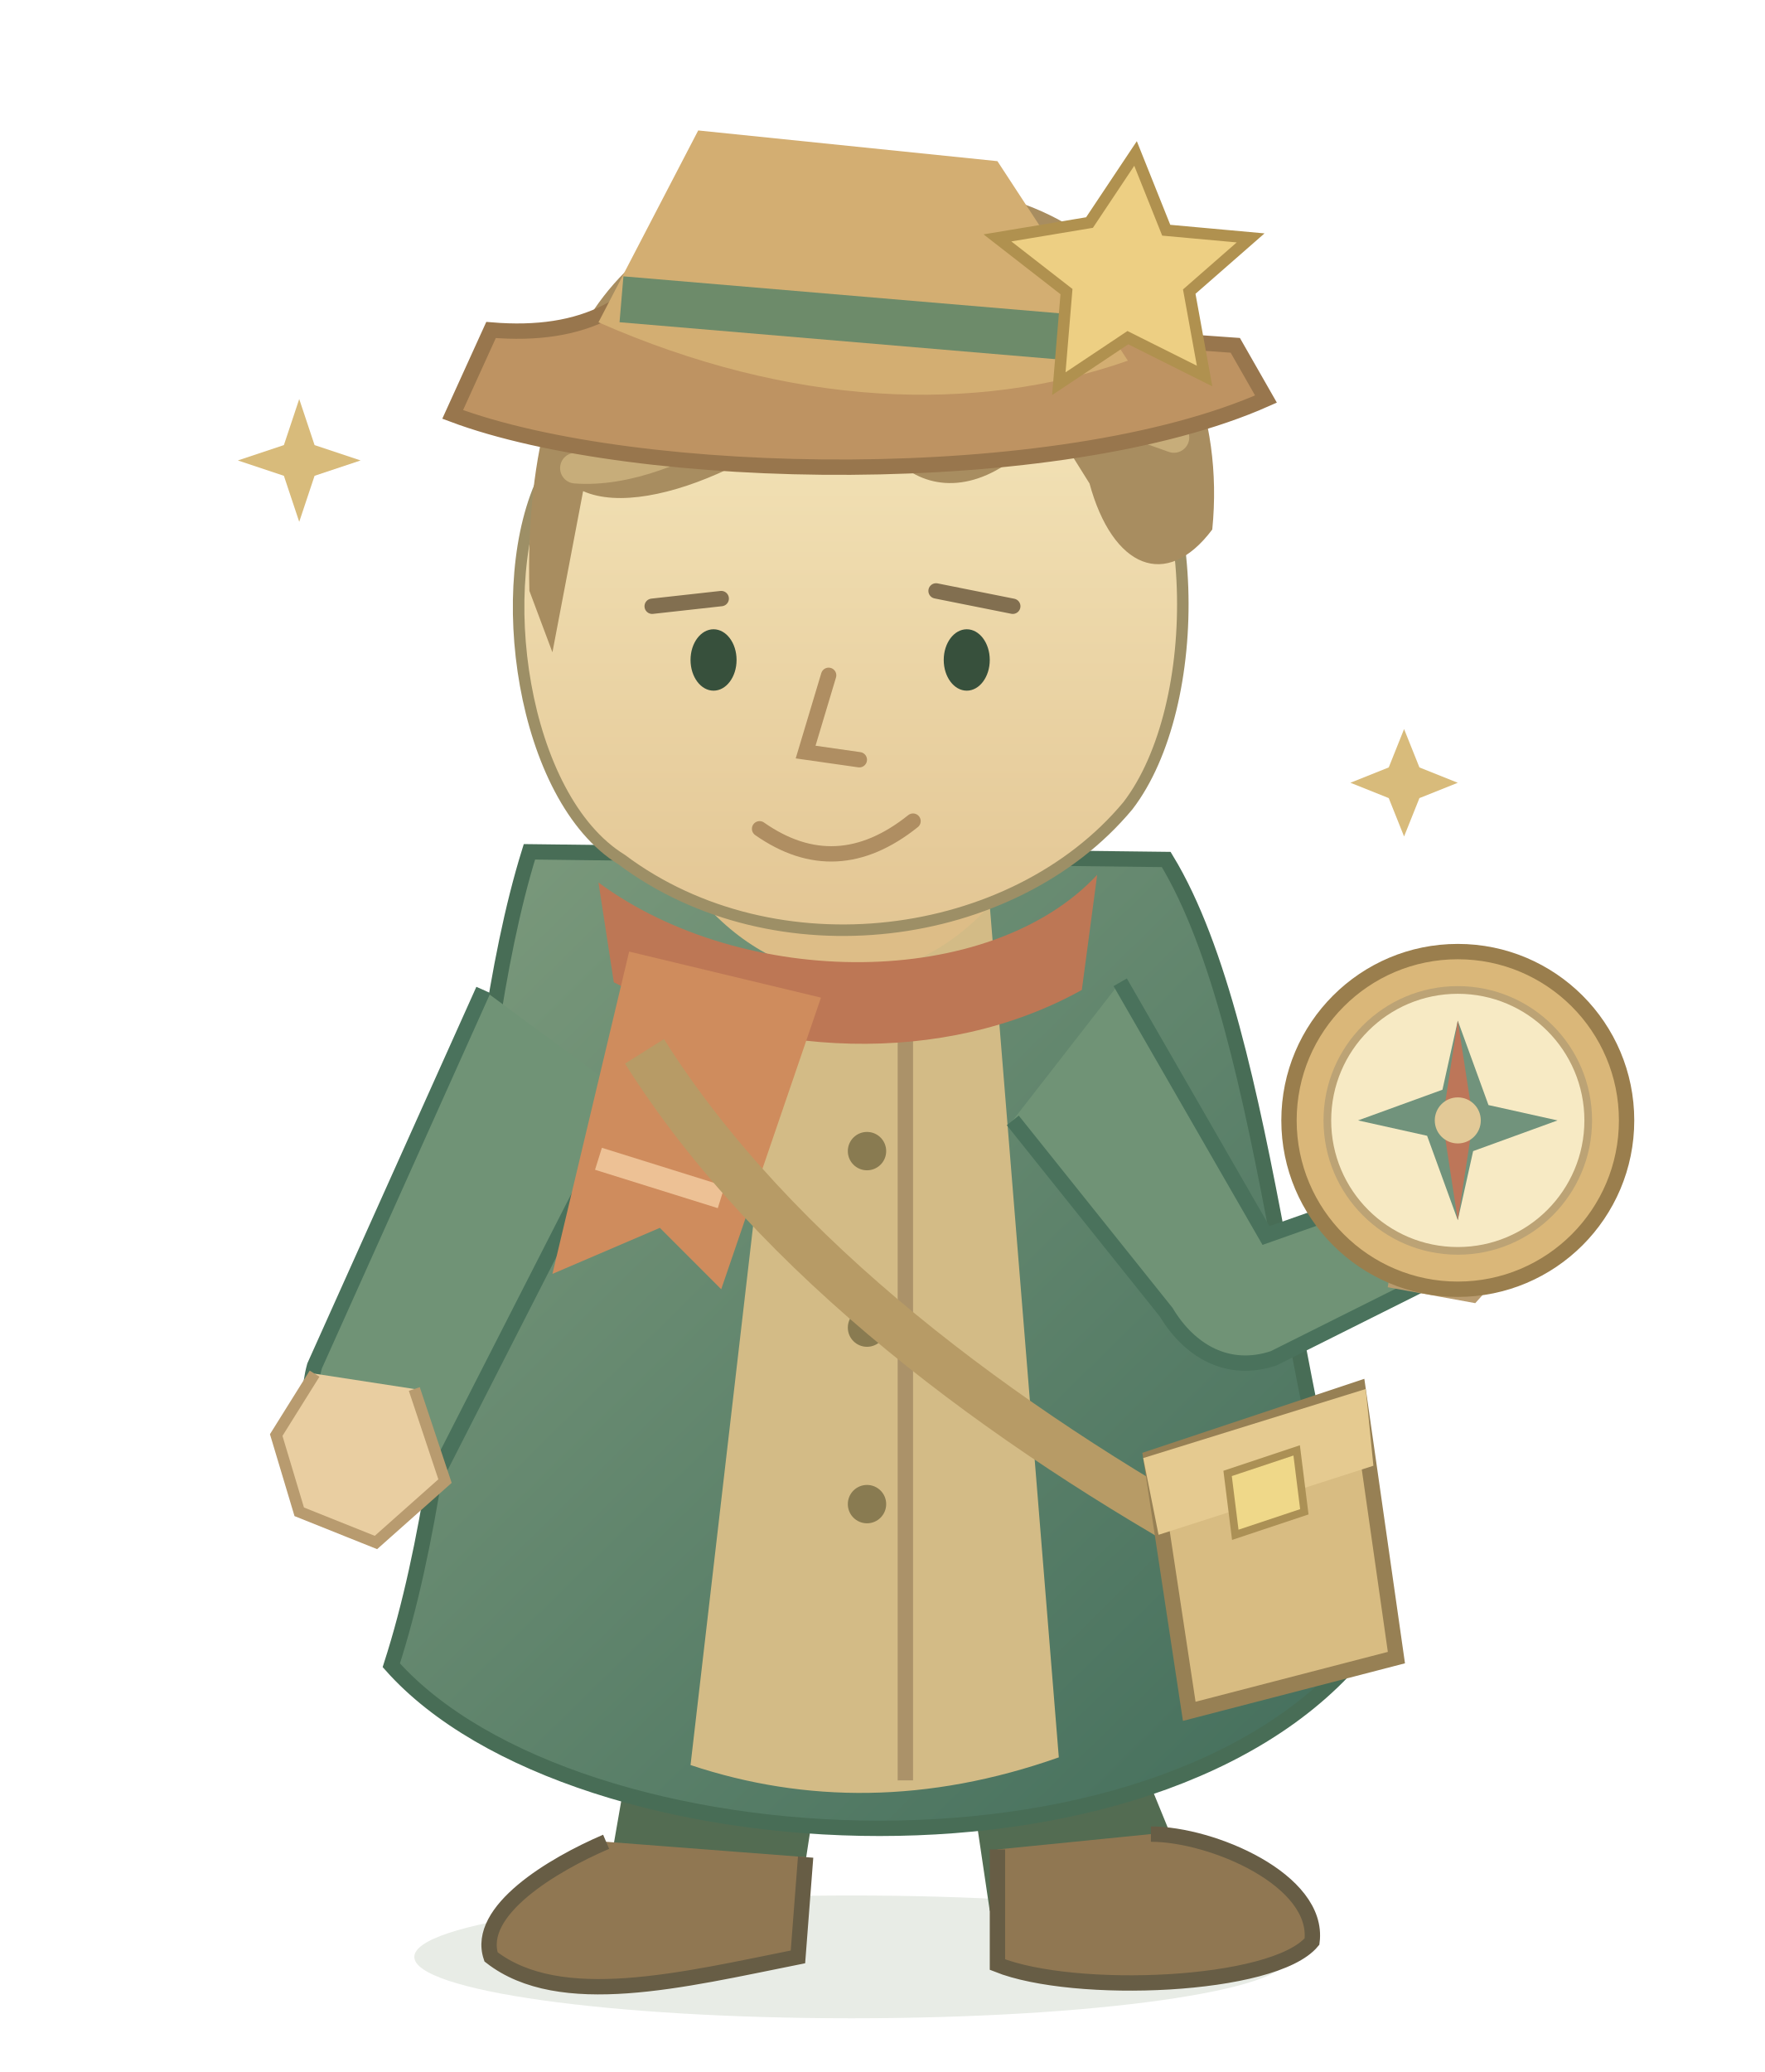
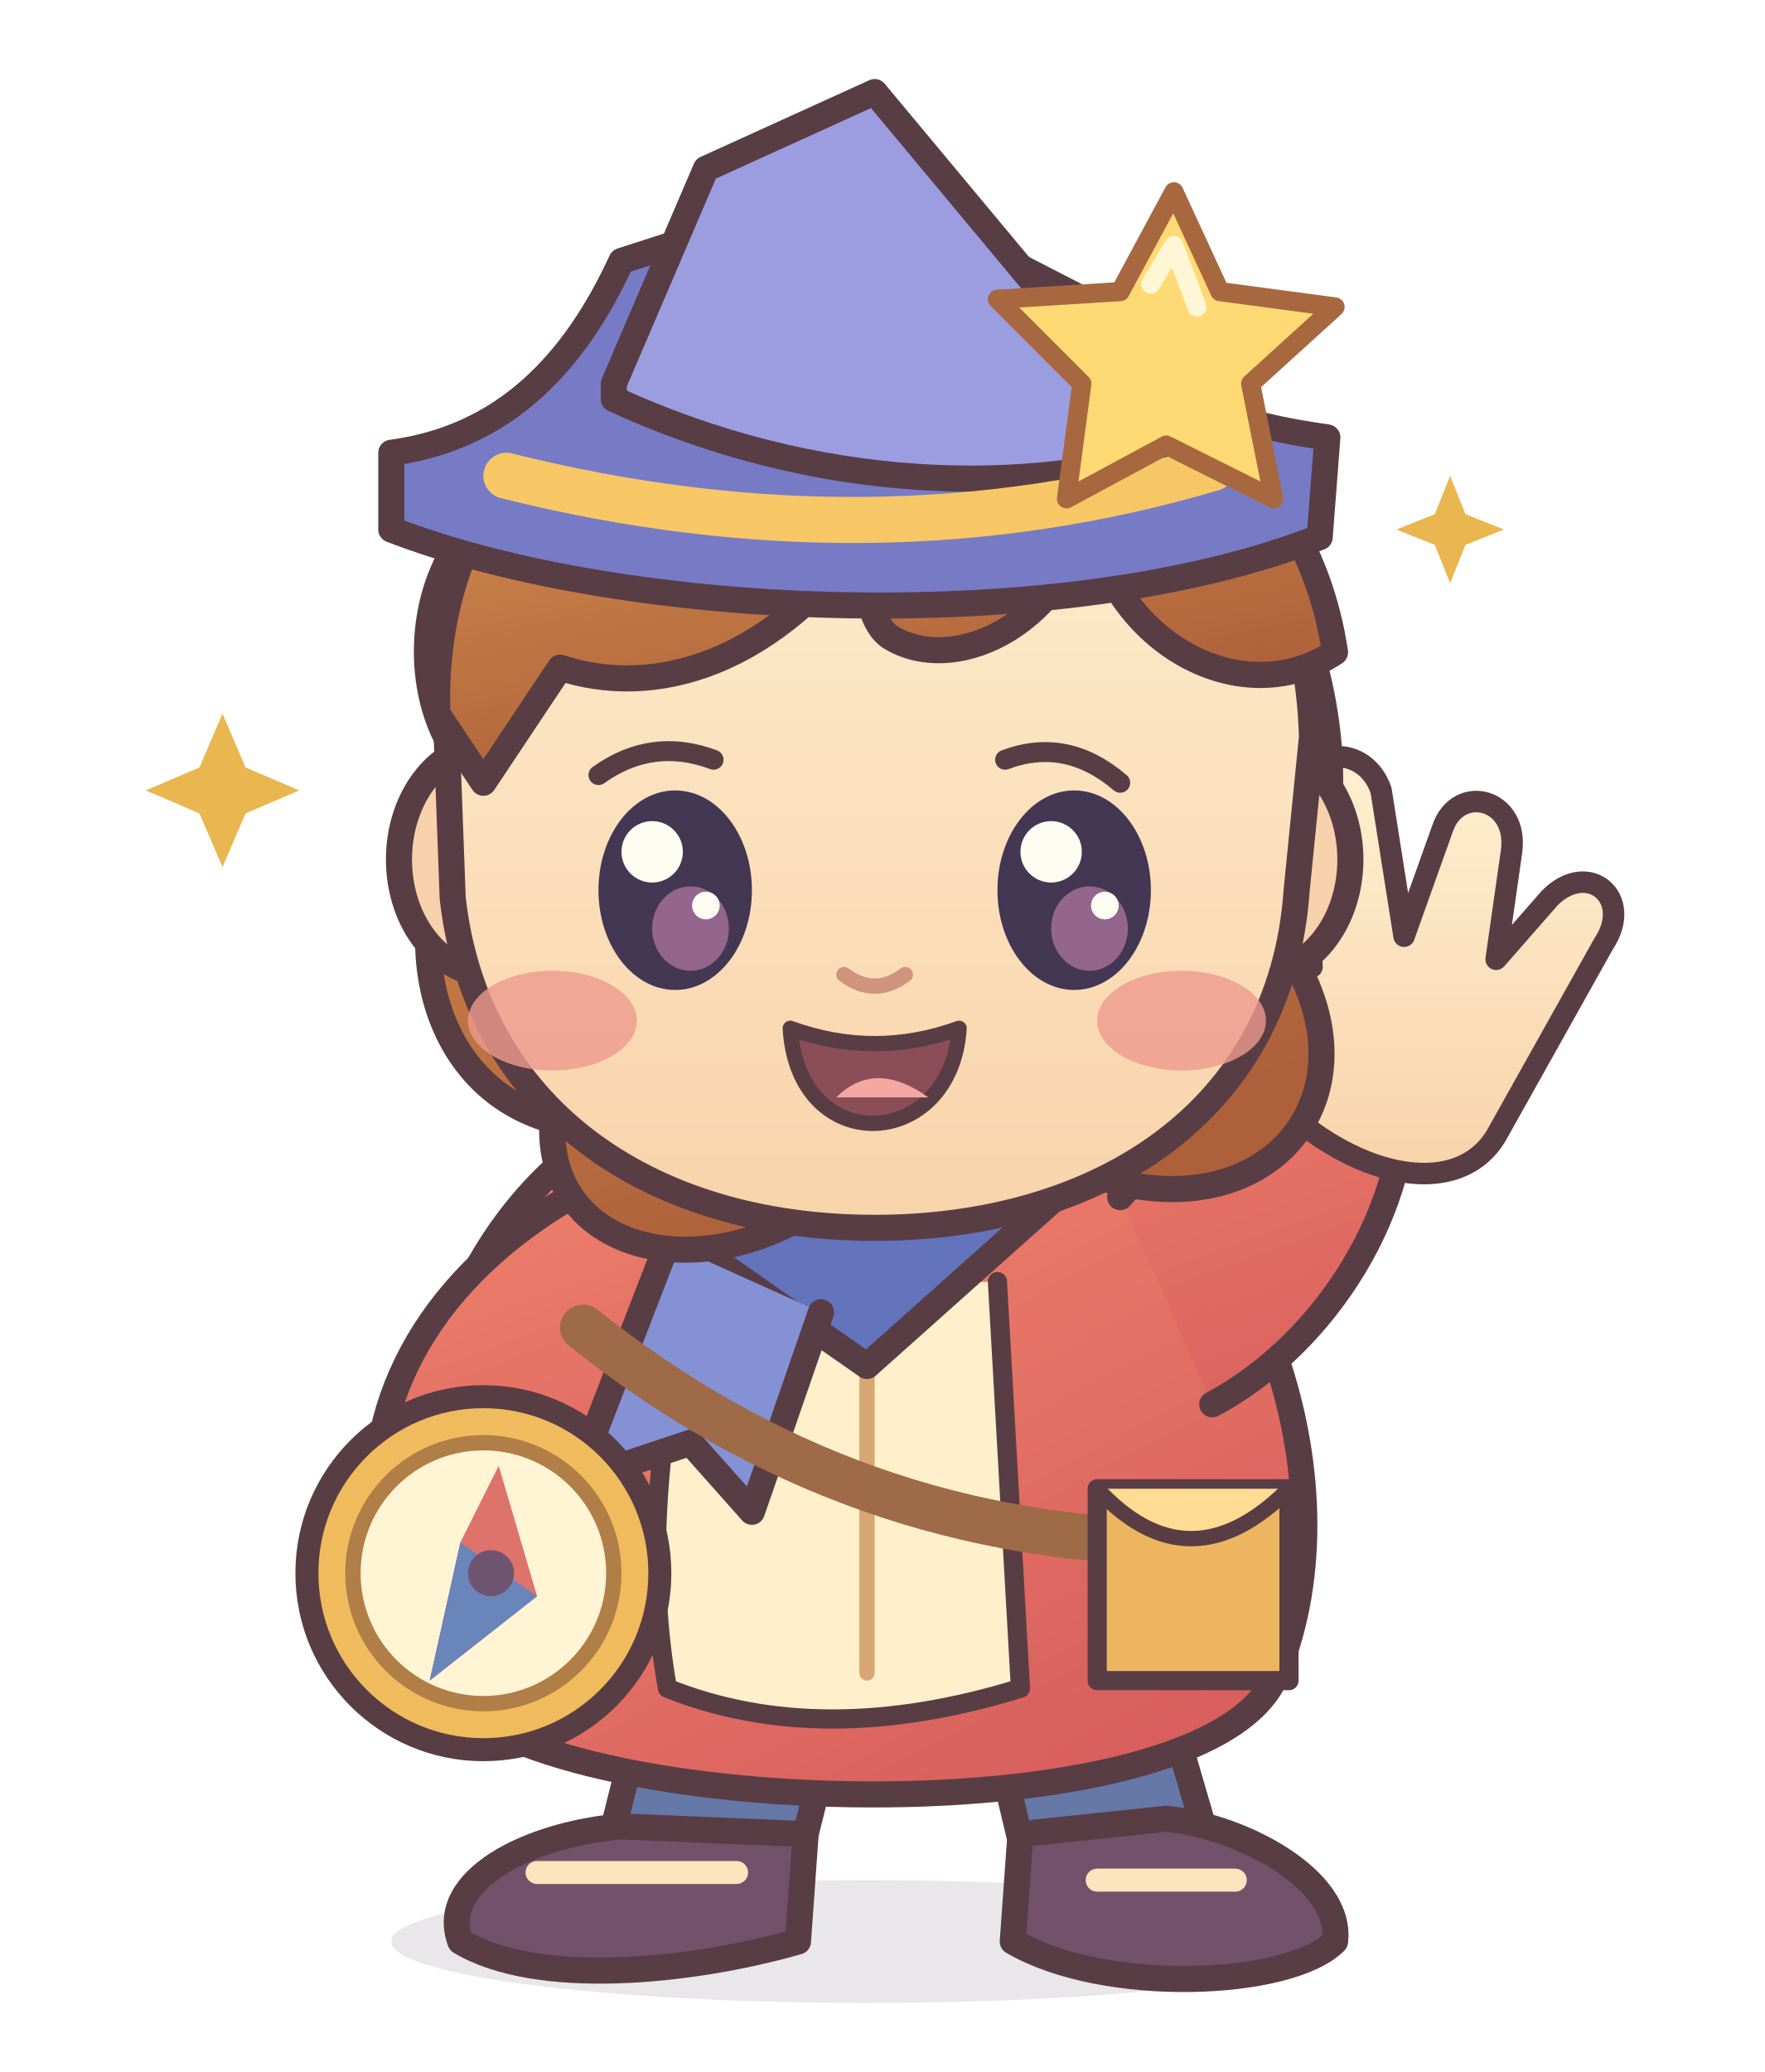
<svg xmlns="http://www.w3.org/2000/svg" width="230" height="270" viewBox="0 0 230 270">
  <defs>
-     <linearGradient id="coat" x2="1" y2="1">
-       <stop stop-color="#7d9b7d" />
-       <stop offset="1" stop-color="#426d5b" />
+     <linearGradient id="lumie-coat" x2=".7" y2="1">
+       <stop stop-color="#f58a70" />
+       <stop offset="1" stop-color="#d85f5d" />
    </linearGradient>
-     <linearGradient id="face" x2="0" y2="1">
-       <stop stop-color="#f5e7bc" />
-       <stop offset="1" stop-color="#e3c694" />
+     <linearGradient id="lumie-hair" x2=".4" y2="1">
+       <stop stop-color="#dc9851" />
+       <stop offset="1" stop-color="#ad603a" />
+     </linearGradient>
+     <linearGradient id="lumie-face" x2="0" y2="1">
+       <stop stop-color="#fff0d1" />
+       <stop offset="1" stop-color="#f8d3aa" />
    </linearGradient>
  </defs>
-   <ellipse cx="111" cy="255" rx="57" ry="8" fill="#526c4521" />
-   <path d="m83 223-4 23 25 3 4-26m17-1 4 27 26-4-9-22" fill="#536c52" />
-   <path d="M79 240c-7 3-17 9-15 15 9 7 25 3 40 0l1-13m25-1v15c10 4 36 3 41-3 1-8-13-14-21-14" fill="#907752" stroke="#675d45" stroke-width="2" />
-   <path d="M69 111c-9 29-8 75-18 106 24 27 103 31 128-4-11-25-13-78-27-101Z" fill="url(#coat)" stroke="#486d56" stroke-width="2" />
-   <path d="m103 118-13 112c15 5 31 5 48-1l-9-111" fill="#d3bb86" />
-   <path d="M118 125v107" stroke="#ab9269" stroke-width="2" />
-   <g fill="#897b51">
-     <circle cx="113" cy="150" r="2.5" />
-     <circle cx="113" cy="173" r="2.5" />
-     <circle cx="113" cy="196" r="2.5" />
+   <ellipse cx="113" cy="253" rx="62" ry="8" fill="#55405420" />
+   <g stroke="#593d45" stroke-width="3.4" stroke-linecap="round" stroke-linejoin="round">
+     <path d="m84 222-5 20 25 1 5-20m20 0 5 21 24-2-7-24" fill="#6578a7" />
+     <path d="M81 238c-12 1-24 7-21 15 10 6 30 4 44 0l1-14Zm52 1-1 14c12 7 36 6 42 0 1-8-12-15-22-16Z" fill="#73516a" />
+     <path d="M70 244h26m47 1h18" fill="none" stroke="#fce4bd" stroke-width="3" />
+     <path d="M81 146c-23 13-31 43-25 71 4 20 99 24 110 2 11-25-2-61-23-73Z" fill="url(#lumie-coat)" />
+     <path d="M90 168q-7 30-3 52 20 8 46 0l-3-53" fill="#fff0cb" stroke-width="2.5" />
+     <path d="M113 175v43" stroke="#d8a773" stroke-width="2" />
+     <path d="M76 155c-18 10-28 25-27 43l22 3 21-28m54-17 21-24 16 9c1 16-10 34-25 42" fill="url(#lumie-coat)" />
+     <path d="M161 137c-4-7-4-16 1-18 4-2 7 3 9 7l-1-22c0-7 8-7 10-1l3 19 5-14c2-6 10-4 9 3l-2 14 7-8c5-5 11 0 7 6l-14 25c-6 10-24 4-34-11Z" fill="url(#lumie-face)" stroke-width="2.8" />
+     <path d="m80 155 33 23 28-25-10-12-18 8-20-8Z" fill="#6373bc" />
+     <path d="m87 162-12 31 15-5 8 9 9-26" fill="#8491d5" />
+     <path d="M74 62c-21 3-23 31-11 40-12 15-9 39 9 44-1 17 19 22 35 11l35-4c23 8 38-10 26-29 13-23 1-61-21-66Z" fill="url(#lumie-hair)" />
+     <ellipse cx="64" cy="112" rx="12" ry="15" fill="#f7d1ab" />
+     <ellipse cx="164" cy="112" rx="12" ry="15" fill="#f7d1ab" />
+     <path d="M58 90c3-30 23-47 55-47 35 0 57 21 58 53l-2 20c-2 29-26 44-55 44-30 0-52-16-55-43Z" fill="url(#lumie-face)" />
+     <path d="M57 93c-1-31 22-51 58-50 30-2 55 15 59 42-12 8-29-1-32-18-4 15-18 21-26 16-3-2-4-9-2-15-13 19-29 23-41 19l-10 15Z" fill="url(#lumie-hair)" />
+     <path d="M70 71q16-18 34-17m37 5q14 5 20 14" fill="none" stroke="#f7c17e" stroke-width="4" />
+     <path d="M51 59c15-2 24-12 30-25l31-10 33 17c7 11 14 14 28 16l-1 13c-33 13-90 11-121-1Z" fill="#777bc5" />
+     <path d="m80 50 12-28 22-10 25 30 16 16c-21 7-49 6-75-6Z" fill="#9c9de1" />
+     <path d="M66 62q48 12 92-1" fill="none" stroke="#f7c766" stroke-width="6" />
+     <path d="m153 25 6 13 15 2-11 10 3 15-14-7-13 7 2-15-11-11 16-1Z" fill="#ffda74" stroke="#a8683f" stroke-width="2.5" />
+     <path d="m150 37 3-5 3 8" fill="none" stroke="#fff6d5" stroke-width="2.5" />
+     <path d="M78 101q7-5 15-2m38 0q8-3 15 3" fill="none" stroke-width="2.6" />
+     <ellipse cx="88" cy="116" rx="10" ry="13" fill="#443754" stroke="none" />
+     <ellipse cx="140" cy="116" rx="10" ry="13" fill="#443754" stroke="none" />
+     <ellipse cx="90" cy="121" rx="5" ry="5.5" fill="#94658d" stroke="none" />
+     <ellipse cx="142" cy="121" rx="5" ry="5.5" fill="#94658d" stroke="none" />
+     <circle cx="85" cy="111" r="4" fill="#fffdf1" stroke="none" />
+     <circle cx="137" cy="111" r="4" fill="#fffdf1" stroke="none" />
+     <circle cx="92" cy="118" r="1.8" fill="#fffdf1" stroke="none" />
+     <circle cx="144" cy="118" r="1.8" fill="#fffdf1" stroke="none" />
+     <ellipse cx="72" cy="133" rx="11" ry="6.5" fill="#ed9a8f" stroke="none" opacity=".8" />
+     <ellipse cx="154" cy="133" rx="11" ry="6.5" fill="#ed9a8f" stroke="none" opacity=".8" />
+     <path d="M103 134q11 4 22 0c-1 16-21 17-22 0Z" fill="#8b4e58" stroke-width="2" />
+     <path d="M109 143q5-5 12 0" fill="#f5a8a1" stroke="none" />
+     <path d="M110 127q4 3 8 0" fill="none" stroke="#cf947e" stroke-width="2" />
+     <path d="M76 173q35 28 79 28" fill="none" stroke="#9f6a47" stroke-width="6" />
+     <path d="M143 194h25v25h-25Z" fill="#edb55f" stroke-width="2.5" />
+     <path d="M143 194q12 13 25 0" fill="#ffdb93" stroke-width="2" />
+     <circle cx="63" cy="205" r="23" fill="#efbb5d" stroke-width="3" />
+     <circle cx="63" cy="205" r="17" fill="#fff5d4" stroke="#b07e46" stroke-width="2" />
+     <path d="m65 191 5 17-14 11 4-18Z" fill="#dd736b" stroke="none" />
+     <path d="m60 201 10 7-14 11Z" fill="#6985ba" stroke="none" />
+     <circle cx="64" cy="205" r="3" fill="#6f5472" stroke="none" />
  </g>
-   <path d="m63 129-22 49c-3 11 6 20 16 14l25-49m64-15 19 33 17-6 6 11-22 11c-6 2-11-1-14-6l-20-25" fill="#709376" stroke="#4a725c" stroke-width="2" />
-   <path d="m41 179-5 8 3 10 10 4 9-8-4-12m124-21 8-8 10 1 5 6-9 10-11-2" fill="#e9cea1" stroke="#b89b6f" stroke-width="1.5" />
-   <path d="M92 101v17c11 12 26 12 37 0v-18" fill="#ddbd87" />
-   <path d="M71 62c-7 14-3 42 10 50 20 15 51 11 66-7 10-13 10-44-3-56-13-13-54-8-73 13Z" fill="url(#face)" stroke="#9d8f66" stroke-width="1.5" />
-   <path d="M69 77c-1-37 17-53 40-50 26-10 52 12 49 42-6 8-13 5-16-6l-5-8c-13 16-26 5-24-8-8 11-28 21-37 17l-4 21Z" fill="#a88d60" />
-   <path d="M75 61c13 1 31-12 36-23m8 3c12 9 23 12 34 16" fill="none" stroke="#c7ad7a" stroke-width="4" stroke-linecap="round" />
-   <path d="m85 79 9-1m28-1 10 2" stroke="#826f50" stroke-width="2" stroke-linecap="round" />
-   <ellipse cx="93" cy="86" rx="3" ry="4" fill="#37503c" />
-   <ellipse cx="126" cy="86" rx="3" ry="4" fill="#37503c" />
-   <path d="m108 88-3 10 7 1m-13 9q10 7 20-1" fill="none" stroke="#af8e62" stroke-width="2" stroke-linecap="round" />
-   <path d="M59 54c24 9 79 10 106-2l-4-7c-14-1-22-1-33-14l-39-1c-5 10-13 14-25 13Z" fill="#be9362" stroke="#98764d" stroke-width="2" />
-   <path d="m78 42 13-25 39 4 17 26c-20 7-44 6-69-5Z" fill="#d3ae72" />
-   <path d="m81 39 59 5" stroke="#6d8b6a" stroke-width="6" />
-   <path d="m148 20 4 10 11 1-8 7 2 11-10-5-9 6 1-12-9-7 12-2Z" fill="#edcf83" stroke="#b0914f" stroke-width="1.5" />
-   <path d="M78 115c19 14 51 14 65-1l-2 15c-18 10-42 9-61-1Z" fill="#bd7755" />
-   <path d="m82 124-10 42 14-6 8 8 13-38Z" fill="#cf8c5d" />
-   <path d="m78 151 16 5" stroke="#edc195" stroke-width="3" />
-   <path d="M84 137c17 27 47 49 76 65" fill="none" stroke="#b79b66" stroke-width="6" />
-   <path d="m150 190 27-9 5 35-27 7Z" fill="#d8bc82" stroke="#978054" stroke-width="2" />
-   <path d="m149 190 29-9 1 10-28 9Z" fill="#e5ca90" />
-   <path d="m160 192 9-3 1 8-9 3Z" fill="#efd889" stroke="#ab9055" />
-   <g transform="translate(190 146)">
-     <circle r="22" fill="#dab779" stroke="#9a7e4d" stroke-width="2" />
-     <circle r="17" fill="#f7eac4" stroke="#bca375" />
-     <path d="m0-13 4 11 9 2-11 4-2 9-4-11-9-2 11-4Z" fill="#71937c" />
-     <path d="m0-13 2 13-2 13-2-13Z" fill="#bd7659" />
-     <circle r="3" fill="#e2c997" />
-   </g>
-   <path d="m39 52 2 6 6 2-6 2-2 6-2-6-6-2 6-2m146 37 2 5 5 2-5 2-2 5-2-5-5-2 5-2" fill="#d4b46d" opacity=".9" />
+   <path d="m29 93 3 7 7 3-7 3-3 7-3-7-7-3 7-3m163-38 2 5 5 2-5 2-2 5-2-5-5-2 5-2" fill="#e9b64f" />
</svg>
